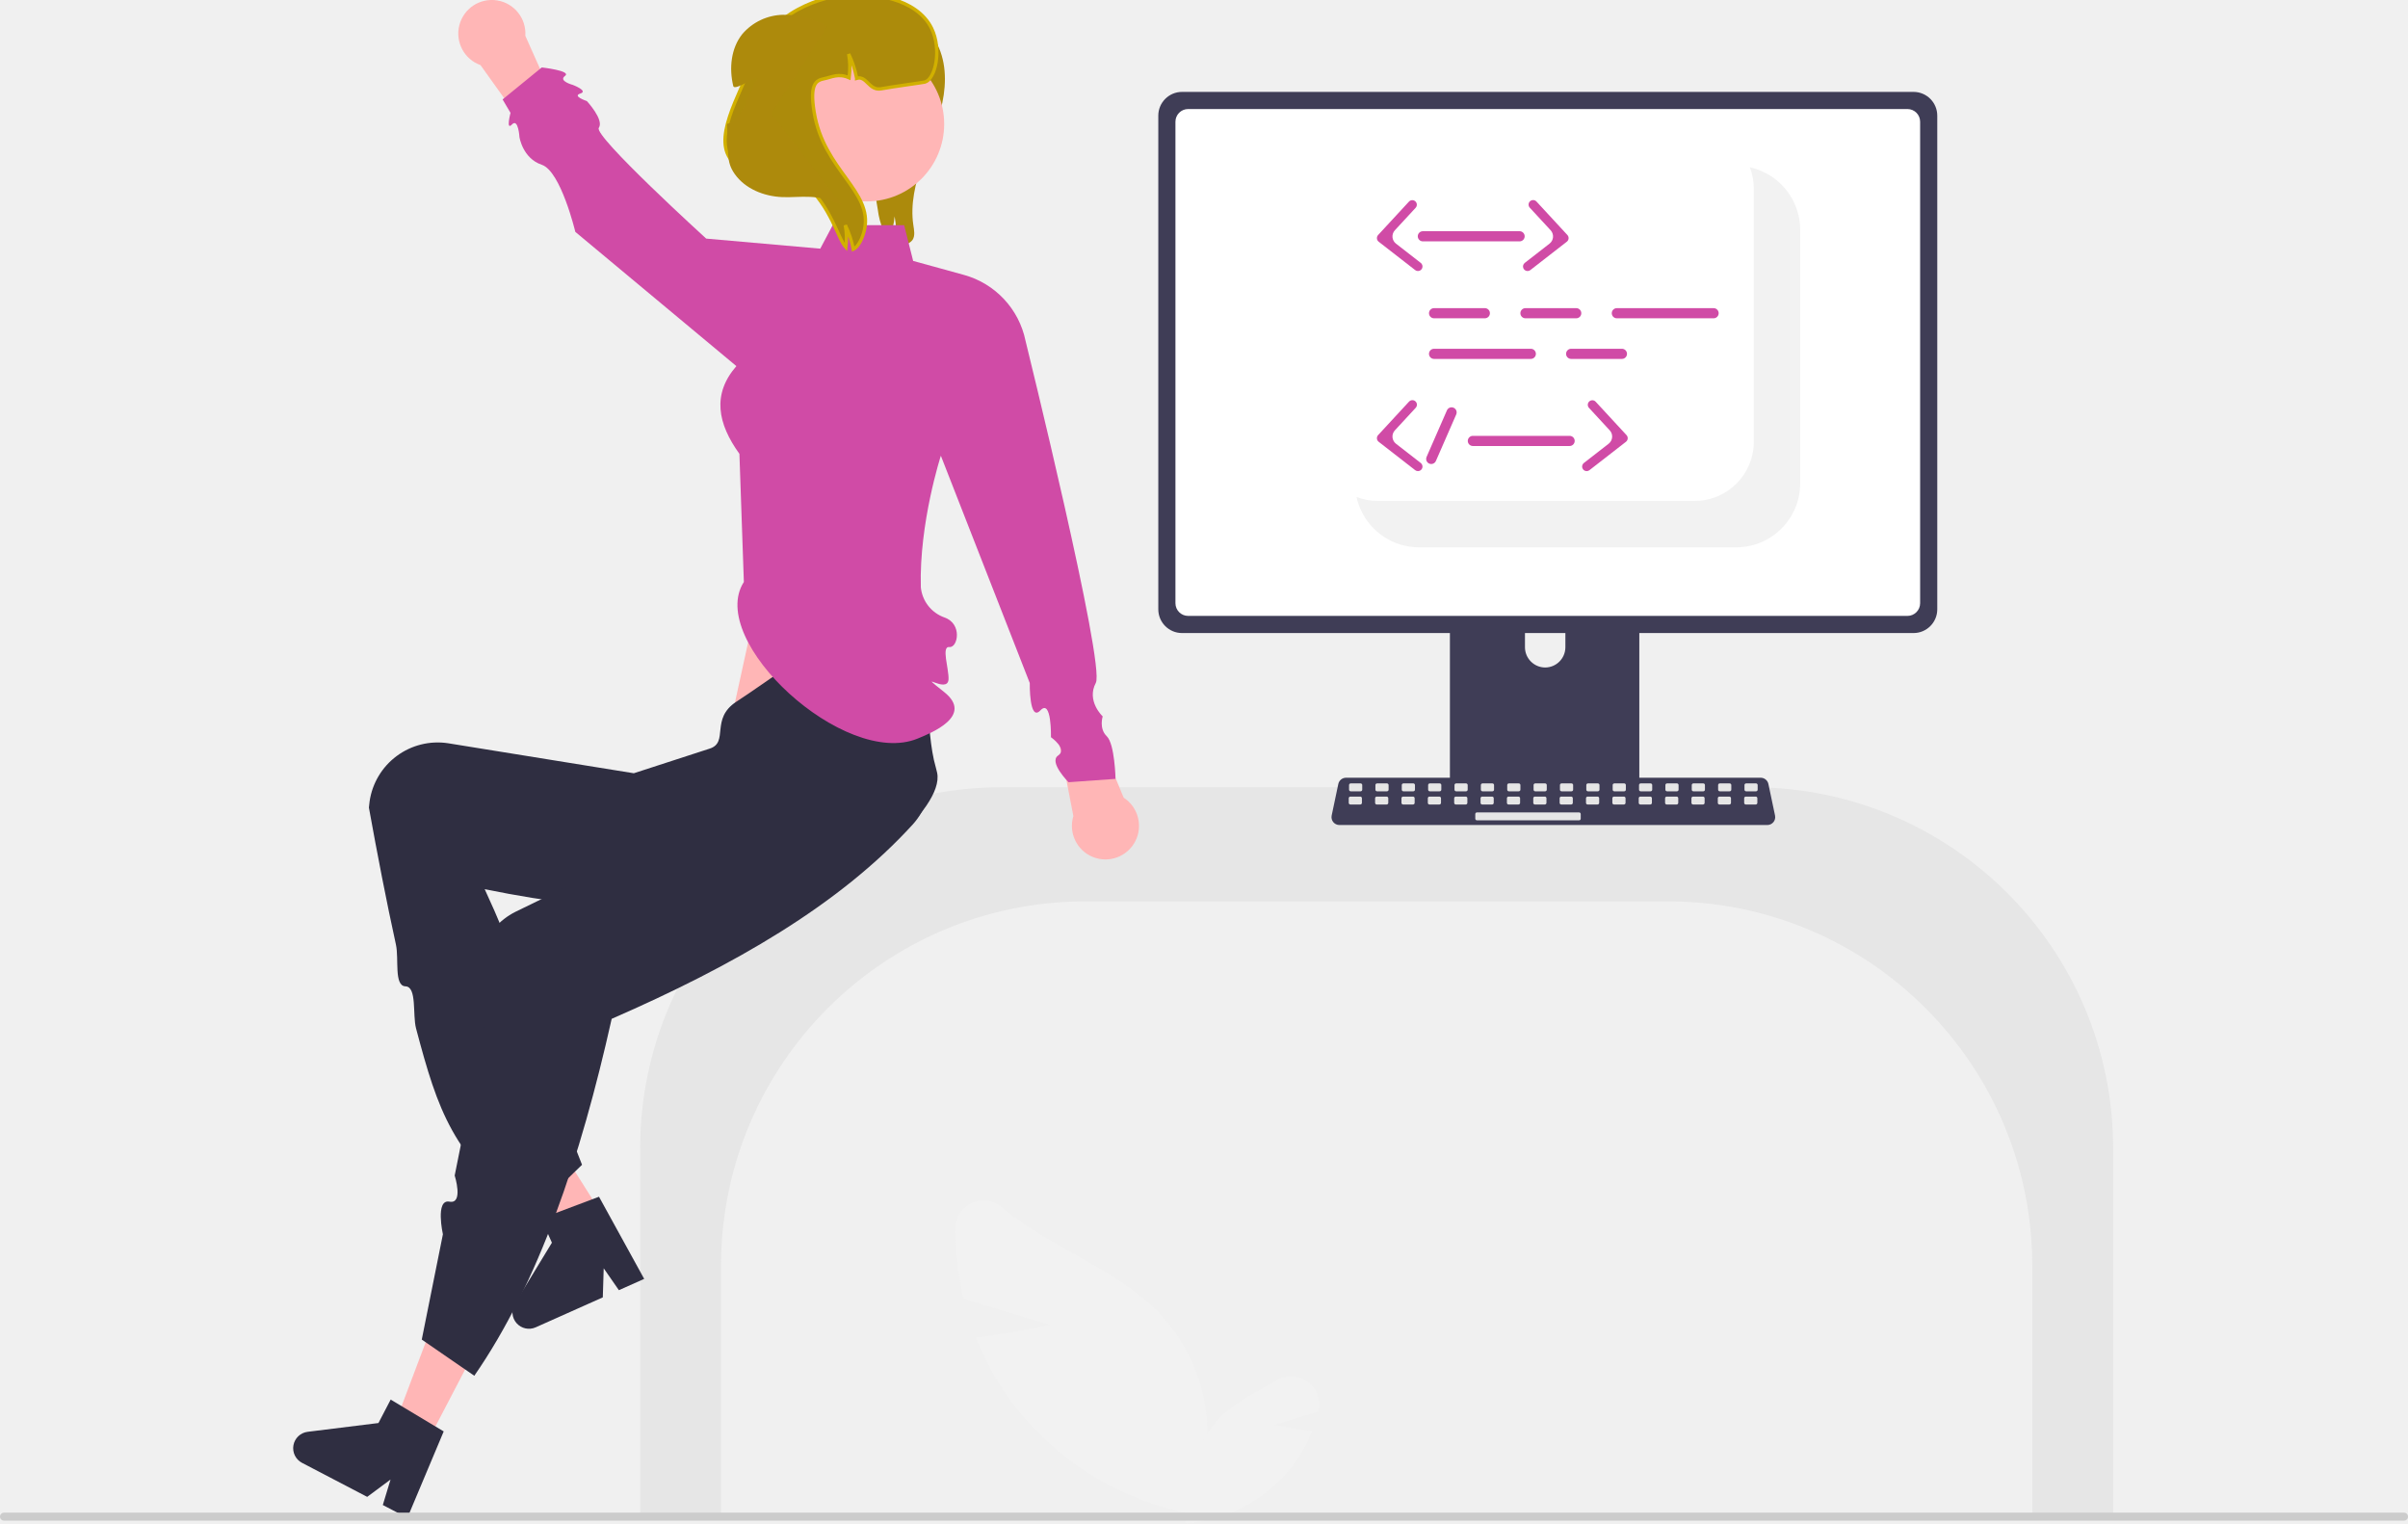
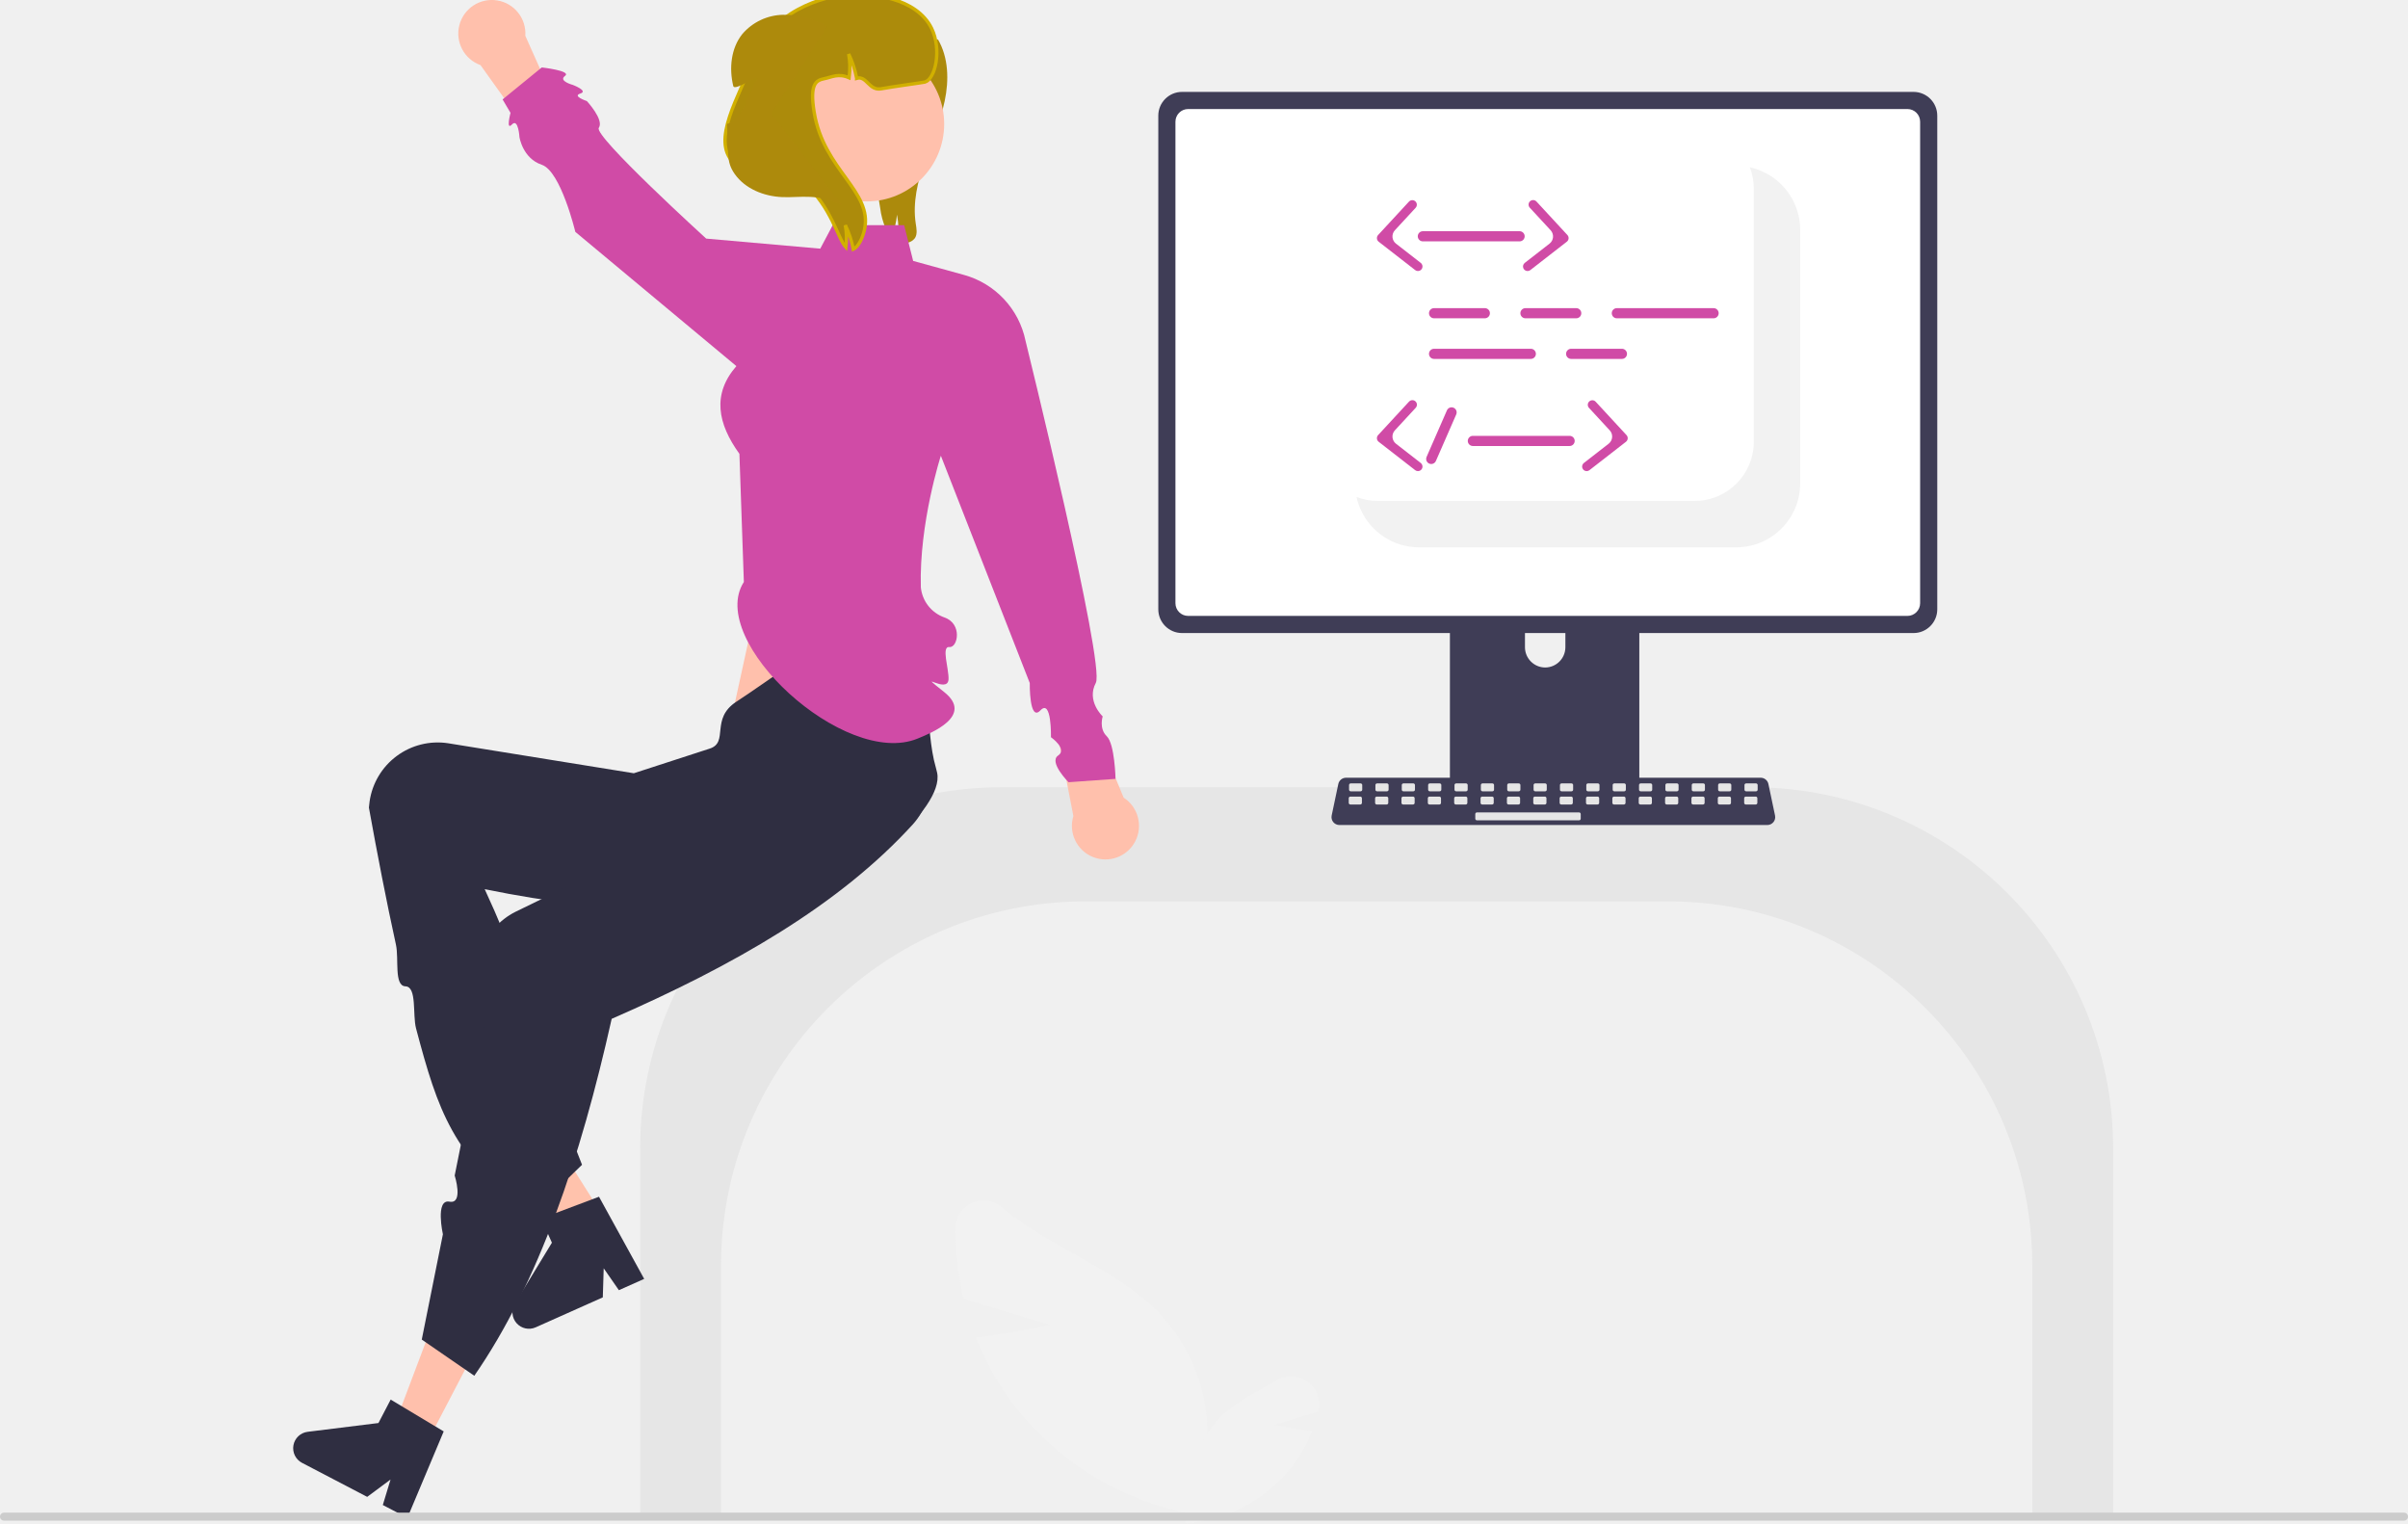
<svg xmlns="http://www.w3.org/2000/svg" data-name="Layer 1" width="717.67" height="453.964" viewBox="0 0 717.67 453.964" preserveAspectRatio="xMinYMin meet">
  <rect id="svgEditorBackground" x="0" y="0" width="717.67" height="453.964" style="fill:none;stroke:none" />
  <defs id="svgEditorDefs">
    <linearGradient gradientUnits="objectBoundingBox" id="lgrd2-fire" spreadMethod="pad" x1="0%" x2="100%" y1="0%" y2="0%">
      <stop offset="0%" style="stop-color:rgb(255,255,0);stop-opacity:1" />
      <stop offset="100%" style="stop-color:rgb(255,0,0);stop-opacity:1" />
    </linearGradient>
    <linearGradient gradientTransform="rotate(90)" gradientUnits="objectBoundingBox" id="lgrd3-a" spreadMethod="repeat" x1="10%" x2="20%" y1="20%" y2="20%">
      <stop offset="5%" stop-color="#babc91" stop-opacity="1" />
      <stop offset="50%" stop-color="#c8d591" stop-opacity="1" />
      <stop offset="90%" stop-color="#afd591" stop-opacity="1" />
    </linearGradient>
    <linearGradient gradientUnits="objectBoundingBox" id="lgrd2-b-reflect" spreadMethod="reflect" x1="0%" x2="10%" y1="0%" y2="10%">
      <stop offset="5%" stop-color="#babc91" stop-opacity="1" />
      <stop offset="95%" stop-color="#c8d591" stop-opacity="1" />
    </linearGradient>
    <linearGradient gradientUnits="objectBoundingBox" id="lgrd2-black-white" spreadMethod="pad" x1="0%" x2="100%" y1="0%" y2="100%">
      <stop offset="0%" stop-color="black" />
      <stop offset="100%" stop-color="white" />
    </linearGradient>
  </defs>
-   <path d="M527.601,309.438a3.827,3.827,0,0,1,-4.314,1.257a5.829,5.829,0,0,1,-.679,-.248a28.826,28.826,0,0,0,-.367,-7.989a21.362,21.362,0,0,1,-1.64,6.57a8.911,8.911,0,0,1,-1.76,-2.513a22.425,22.425,0,0,1,-1.603,-6.046c-1.204,-7.088,-2.393,-14.462,-.428,-21.389c2.879,-10.119,11.957,-17.393,15.749,-27.211l1.868,-1.677c3.198,5.445,3.339,12.212,2.036,18.387c-1.297,6.187,-3.909,11.994,-5.975,17.96s-3.613,12.313,-2.655,18.556C528.054,306.566,528.39,308.181,527.601,309.438Z" transform="translate(-255.6148 -237.9612)" style="fill:#AC8A0C" />
-   <polygon points="230.469 157.098 218.295 212.779 271.469 230.098 263.65 157.098 230.469 157.098" fill="#ffb6b6" />
+   <path d="M528.307,308.907a3.827,3.827,0,0,1,-4.314,1.257a5.829,5.829,0,0,1,-0.679,-0.248a28.826,28.826,0,0,0,-0.367,-7.989a21.362,21.362,0,0,1,-1.64,6.57a8.911,8.911,0,0,1,-1.76,-2.513a22.425,22.425,0,0,1,-1.603,-6.046c-1.204,-7.088,-2.393,-14.462,-0.428,-21.389c2.879,-10.119,11.957,-17.393,15.749,-27.211l1.868,-1.677c3.198,5.445,3.339,12.212,2.036,18.387c-1.297,6.187,-3.909,11.994,-5.975,17.96s-3.613,12.313,-2.655,18.556C528.76,306.035,529.096,307.651,528.307,308.907Z" transform="translate(-255.6148 -237.9612)" style="fill:#AC8A0C" />
+   <polygon points="230.469,157.098,218.295,212.779,271.469,230.098,263.65,157.098,230.469,157.098" style="fill:#FFC0AC;" />
  <path d="M861.314,690.559h24.096V580.09A107.653,107.653,0,0,0,777.879,472.559H553.94A107.653,107.653,0,0,0,446.41,580.09V690.559h24.096V615.09A108.654,108.654,0,0,1,579.036,506.559H752.783A108.654,108.654,0,0,1,861.314,615.09Z" transform="translate(-255.6148 -237.9612)" fill="#e6e6e6" />
  <path d="M568.509,632.767l-25.68-7.775a88.484,88.484,0,0,1-2.509-20.963,8.399,8.399,0,0,1,13.815-6.355c13.773,11.814,33.948,18.118,46.968,31.58a52.073,52.073,0,0,1,13.888,42.946l5.621,18.181a87.259,87.259,0,0,1-63.977-35.285,84.287,84.287,0,0,1-10.122-18.565C557.405,635.296,568.509,632.767,568.509,632.767Z" transform="translate(-255.6148 -237.9612)" fill="#f2f2f2" />
  <path d="M635.438,662.54l13.098-3.966q.025-.104.05-.209a8.409,8.409,0,0,0-12.483-9.094c-5.946,3.532-12.548,6.573-17.289,11.476a26.559,26.559,0,0,0-7.083,21.904l-2.867,9.273a44.505,44.505,0,0,0,32.63-17.996,42.989,42.989,0,0,0,5.162-9.469C641.101,663.83,635.438,662.54,635.438,662.54Z" transform="translate(-255.6148 -237.9612)" fill="#f2f2f2" />
  <path d="M741.463,391.091H690.458a2.721,2.721,0,0,0-2.717,2.724v80.574h56.447V393.815A2.723,2.723,0,0,0,741.463,391.091Zm-25.331,45.781a6.051,6.051,0,0,1-6.023-6.023v-9.293a6.023,6.023,0,0,1,12.046,0v9.293a6.051,6.051,0,0,1-6.023,6.023Z" transform="translate(-255.6148 -237.9612)" fill="#3f3d56" />
  <path d="M825.924,265.347H607.895a7.078,7.078,0,0,0,-7.066,7.066V419.54a7.073,7.073,0,0,0,7.066,7.066h218.029a7.073,7.073,0,0,0,7.066,-7.066V272.413A7.078,7.078,0,0,0,825.924,265.347Z" transform="translate(-255.6148 -237.9612)" fill="#3f3d56" />
  <path d="M824.104,270.45H609.717a3.787,3.787,0,0,0-3.779,3.787V417.718a3.786,3.786,0,0,0,3.779,3.779H824.104a3.786,3.786,0,0,0,3.779-3.779V274.237A3.787,3.787,0,0,0,824.104,270.45Z" transform="translate(-255.6148 -237.9612)" fill="#fff" />
  <path d="M687.565,471.812v7.774a1.523,1.523,0,0,0,1.52,1.52h53.758a1.527,1.527,0,0,0,1.52-1.52V471.812Z" transform="translate(-255.6148 -237.9612)" fill="#3f3d56" />
  <path d="M782.345,483.811H654.796a2.346,2.346,0,0,1-2.296-2.83l1.979-9.4a2.356,2.356,0,0,1,2.296-1.863H780.366a2.356,2.356,0,0,1,2.296,1.863l1.979,9.4a2.346,2.346,0,0,1-2.296,2.83Z" transform="translate(-255.6148 -237.9612)" fill="#3f3d56" />
  <rect x="402.066" y="233.45" width="3.928" height="2.357" rx="0.488" fill="#e6e6e6" />
  <rect x="409.923" y="233.45" width="3.928" height="2.357" rx="0.488" fill="#e6e6e6" />
  <rect x="417.779" y="233.45" width="3.928" height="2.357" rx="0.488" fill="#e6e6e6" />
  <rect x="425.636" y="233.45" width="3.928" height="2.357" rx="0.488" fill="#e6e6e6" />
  <rect x="433.493" y="233.45" width="3.928" height="2.357" rx="0.488" fill="#e6e6e6" />
  <rect x="441.35" y="233.45" width="3.928" height="2.357" rx="0.488" fill="#e6e6e6" />
  <rect x="449.207" y="233.45" width="3.928" height="2.357" rx="0.488" fill="#e6e6e6" />
  <rect x="457.063" y="233.45" width="3.928" height="2.357" rx="0.488" fill="#e6e6e6" />
  <rect x="464.92" y="233.45" width="3.928" height="2.357" rx="0.488" fill="#e6e6e6" />
  <rect x="472.777" y="233.45" width="3.928" height="2.357" rx="0.488" fill="#e6e6e6" />
  <rect x="480.634" y="233.45" width="3.928" height="2.357" rx="0.488" fill="#e6e6e6" />
  <rect x="488.49" y="233.45" width="3.928" height="2.357" rx="0.488" fill="#e6e6e6" />
  <rect x="496.347" y="233.45" width="3.928" height="2.357" rx="0.488" fill="#e6e6e6" />
  <rect x="504.204" y="233.45" width="3.928" height="2.357" rx="0.488" fill="#e6e6e6" />
  <rect x="512.061" y="233.45" width="3.928" height="2.357" rx="0.488" fill="#e6e6e6" />
  <rect x="519.917" y="233.45" width="3.928" height="2.357" rx="0.488" fill="#e6e6e6" />
  <rect x="401.973" y="237.378" width="3.928" height="2.357" rx="0.488" fill="#e6e6e6" />
  <rect x="409.83" y="237.378" width="3.928" height="2.357" rx="0.488" fill="#e6e6e6" />
  <rect x="417.687" y="237.378" width="3.928" height="2.357" rx="0.488" fill="#e6e6e6" />
  <rect x="425.543" y="237.378" width="3.928" height="2.357" rx="0.488" fill="#e6e6e6" />
  <rect x="433.4" y="237.378" width="3.928" height="2.357" rx="0.488" fill="#e6e6e6" />
  <rect x="441.257" y="237.378" width="3.928" height="2.357" rx="0.488" fill="#e6e6e6" />
  <rect x="449.114" y="237.378" width="3.928" height="2.357" rx="0.488" fill="#e6e6e6" />
  <rect x="456.97" y="237.378" width="3.928" height="2.357" rx="0.488" fill="#e6e6e6" />
  <rect x="464.827" y="237.378" width="3.928" height="2.357" rx="0.488" fill="#e6e6e6" />
  <rect x="472.684" y="237.378" width="3.928" height="2.357" rx="0.488" fill="#e6e6e6" />
  <rect x="480.541" y="237.378" width="3.928" height="2.357" rx="0.488" fill="#e6e6e6" />
  <rect x="488.398" y="237.378" width="3.928" height="2.357" rx="0.488" fill="#e6e6e6" />
  <rect x="496.254" y="237.378" width="3.928" height="2.357" rx="0.488" fill="#e6e6e6" />
  <rect x="504.111" y="237.378" width="3.928" height="2.357" rx="0.488" fill="#e6e6e6" />
  <rect x="511.968" y="237.378" width="3.928" height="2.357" rx="0.488" fill="#e6e6e6" />
  <rect x="519.825" y="237.378" width="3.928" height="2.357" rx="0.488" fill="#e6e6e6" />
  <rect x="439.686" y="242.092" width="31.427" height="2.357" rx="0.488" fill="#e6e6e6" />
  <path d="M792.138,306.469v75.52a19.073,19.073,0,0,1-19.07,19.07h-94.52a19.081,19.081,0,0,1-17.51-11.49,17.984,17.984,0,0,1-1.13-3.51,17.367,17.367,0,0,0,6.3,1.17h94.52a17.605,17.605,0,0,0,17.58-17.58v-75.52a17.368,17.368,0,0,0-1.17-6.3,17.988,17.988,0,0,1,3.51,1.13A19.081,19.081,0,0,1,792.138,306.469Z" transform="translate(-255.6148 -237.9612)" fill="#f2f2f2" />
-   <polygon points="183.897 368.973 174.522 374.778 146.903 340.828 160.739 332.262 183.897 368.973" fill="#ffb6b6" />
+   <polygon points="183.897 368.973 174.522 374.778 146.903 340.828 160.739 332.262 183.897 368.973" style="fill:#FFC2AC;" />
  <path d="M447.605,619.06l-7.541,3.367-4.524-6.519-.269,8.659-20.001,8.929a4.924,4.924,0,0,1-6.214-7.056l11.048-18.162-3.213-7.198,17.248-6.497Z" transform="translate(-255.6148 -237.9612)" fill="#2f2e41" />
  <path d="M413.25,600.403l15.834-15.344c-11.764-29.029-12.704-47.022-29.012-82.131,38.693,7.914,66.356,7.433,98.356.337,10.833-2.365,38.786-23.956,36.487-35.027q-.161-.776-.381-1.538c-3.435-11.711-1.016-29.646-8.451-42.642-13.755-5.186-34.653,12.326-51,23-7.883,5.147-2.112,12.161-8,14l-22.569,7.326-55.373-8.943a20.511,20.511,0,0,0-23.376,17.359q-.141.902-.204,1.813c2.548,14.103,5.204,27.837,8.063,40.873.923,4.208-.635,12.275,2.836,12.395s2.073,8.464,3.154,12.543C386.269,569.54,390.477,581.694,413.25,600.403Z" transform="translate(-255.6148 -237.9612)" fill="#2f2e41" />
-   <polygon points="127.329 429.745 117.562 424.647 133.015 383.711 147.43 391.235 127.329 429.745" fill="#ffb6b6" />
-   <path d="M381.316,637.145l15.661,10.783c19.195-27.76,31.658-64.854,40.939-106.36,36.139-15.765,67.761-33.801,89.796-57.993a20.915,20.915,0,0,0-1.209-29.095q-.578-.542-1.196-1.039c-9.545-7.603-30.743-3.228-44.292-9.583l-24.204,33.5,2.782,7.803-8.42,4.099-7.109,3.461-8.138,3.962L409.248,509.669a20.484,20.484,0,0,0-9.089,27.629q.404.818.878,1.6l-9.908,49.36s2.726,8.593-1.563,7.789-1.952,9.725-1.952,9.725Z" transform="translate(-255.6148 -237.9612)" fill="#2f2e41" />
+   <polygon points="127.329 429.745 117.562 424.647 133.015 383.711 147.43 391.235 127.329 429.745" style="fill:#FFC0AC;" />
+   <path d="M381.316,637.145l15.661,10.783c19.195,-27.76,31.658,-64.854,40.939,-106.36c36.139,-15.765,67.761,-33.801,89.796,-57.993a20.915,20.915,0,0,0,-1.209,-29.095q-.578,-.542,-1.196,-1.039c-9.545,-7.603,-30.743,-3.228,-44.292,-9.583l-24.204,33.5l2.782,7.803l-8.42,4.099l-7.109,3.461l-8.138,3.962L409.248,509.669a20.484,20.484,0,0,0,-9.089,27.629q.404,.818,.878,1.6l-9.908,49.36s2.726,8.593,-1.563,7.789s-1.952,9.725,-1.952,9.725Z" transform="translate(-255.6148 -237.9612)" fill="#2f2e41" />
  <path d="M377.029,690.267l-7.321-3.821,2.301-7.594-6.955,5.165-19.418-10.135a4.924,4.924,0,0,1,1.673-9.252l21.096-2.616,3.647-6.988,15.802,9.486Z" transform="translate(-255.6148 -237.9612)" fill="#2f2e41" />
-   <path d="M590.506,475.665l-11.423-27.606-9,5,5.435,28.082a10.001,10.001,0,1,0,14.988-5.476Z" transform="translate(-255.6148 -237.9612)" fill="#ffb6b6" />
-   <path d="M398.823,257.368l17.381,24.3l7.633,-6.909L412.18,248.638a10.001,10.001,0,1,0,-13.357,8.73Z" transform="translate(-255.6148 -237.9612)" fill="#ffb6b6" />
+   <path d="M590.506,475.665l-11.423,-27.606l-9,5l5.435,28.082a10.001,10.001,0,1,0,14.988,-5.476Z" transform="translate(-255.6148 -237.9612)" style="fill:#FFC0AC;" />
+   <path d="M398.823,257.368l17.381,24.3l7.633,-6.909L412.18,248.638a10.001,10.001,0,1,0,-13.357,8.73Z" transform="translate(-255.6148 -237.9612)" style="fill:#FFC0AC;" />
  <path d="M477.312,411.382c-11.274,17.486,30.028,55.586,51.772,46.677c3.807,-1.56,16.904,-6.713,7.952,-13.856s1.038,.851,1.274,-3.799c.158,-3.109,-2.249,-9.929,.262,-9.637s3.953,-6.971,-1.517,-8.822a10.618,10.618,0,0,1,-7,-9c-.523,-19.167,5.968,-39.177,5.968,-39.177l26.498,67.735s-.196,11.719,3.183,8.137s3.133,8.009,3.133,8.009s5.025,3.507,2.135,5.458s3.111,7.952,3.111,7.952l14,-1s-.219,-10.4,-2.61,-12.7s-1.216,-5.919,-1.216,-5.919s-4.928,-4.584,-2.051,-9.983s-20.951,-101.961,-20.951,-101.961a25.72,25.72,0,0,0,-18.366,-19.62l-15.121,-4.163l-2.685,-10.653H503.792l-3.709,7l-34,-3s-33.643,-30.61,-32,-33s-3.573,-7.986,-3.573,-7.986s-4.454,-1.458,-1.941,-2.236s-2.237,-2.578,-2.237,-2.578s-4.4,-1.156,-2.325,-2.678s-6.925,-2.522,-6.925,-2.522l-11.677,9.528l2.36,4.002s-1.439,5.449,.439,3.46s2.232,3.784,2.232,3.784s.959,6.322,6.646,8.227s10,20,10,20l48,40c-7.311,8.391,-5.571,17.166,.906,26.142Z" transform="translate(-255.6148 -237.9612)" fill="#d04ba6" />
-   <circle cx="258.343" cy="36.964" r="23.056" fill="#ffb6b6" />
+   <circle cx="258.343" cy="36.964" r="23.056" style="fill:#FFC0AC;" />
  <path d="M531.261,262.413c-0.59,0.17,-9.25,1.3,-13,2c-3.68,0.69,-4.32,-4,-7.33,-3.12a0.127,0.127,0,0,0,-0.01,-0.06a28.344,28.344,0,0,0,-2.37,-7.17a21.178,21.178,0,0,1,0.17,6.6a0.984,0.984,0,0,1,-0.02,0.17c-0.01,0.1,-0.03,0.19,-0.04,0.29c-3.18,-1.4,-5.2,-0.15,-7.4,0.29c-2.46,0.49,-4.38,1.57,-3,10c2.83,17.34,17.55,23.53,15,35c-0.5,2.27,-1.76,5.11,-3.34,5.82a28.344,28.344,0,0,0,-2.37,-7.17a21.178,21.178,0,0,1,0.17,6.6c-2.45,-2.65,-4.22,-11.91,-12.46,-19.25c-2.03,-1.8,-12.2,-12.48,-13.42,-15a32.136,32.136,0,0,1,0.54,6.11a29.416,29.416,0,0,1,-0.28,4.1a1.151,1.151,0,0,1,-0.03,0.26c-0.01,0.16,-0.04,0.3,-0.06,0.45c-0.02,0.17,-0.05,0.33,-0.08,0.5c-3.33,-0.48,-6.28,-1.06,-7.67,-2.42c-6.76,-6.58,1.49,-19.4,6,-31c6.45,-16.61,25.18,-18.82,27,-19c8.02,-0.81,21.57,0.91,26,10C536.361,252.783,534.381,261.513,531.261,262.413Z" transform="translate(-255.6148 -237.9612)" style="fill:#AC8B0B;stroke:#D1B000" />
  <path d="M485.468,271.808l16.701,-25.98a25.612,25.612,0,0,0,-13.188,-3.46a16.419,16.419,0,0,0,-12.109,5.711c-3.411,4.239,-3.996,10.232,-2.718,15.521c0.441,1.827,8.846,-4.6,6.846,-1.6c-1.642,2.349,-4.327,12.222,-8.708,12.881c0.505,8.533,-0.356,11.181,2.299,14.939c3.139,4.444,8.74,6.654,14.177,6.878s10.788,-1.282,18.071,2.657Z" transform="translate(-255.6148 -237.9612)" style="fill-opacity:1;fill:rgb(173,138,12)" />
  <path d="M255.615,689.912a1.186,1.186,0,0,0,1.183,1.19H972.095a1.19,1.19,0,0,0,0-2.38h-715.29a1.186,1.186,0,0,0-1.19,1.183Z" transform="translate(-255.6148 -237.9612)" fill="#ccc" />
  <path d="M698.15,332.811H683.017a1.513,1.513,0,0,1,0-3.026h15.132a1.513,1.513,0,0,1,0,3.026Z" transform="translate(-255.6148 -237.9612)" fill="#d04ba6" />
  <path d="M725.387,332.811H710.255a1.513,1.513,0,1,1,0-3.026h15.132a1.513,1.513,0,1,1,0,3.026Z" transform="translate(-255.6148 -237.9612)" fill="#d04ba6" />
  <path d="M739.006,344.916H723.874a1.513,1.513,0,1,1,0-3.026h15.132a1.513,1.513,0,1,1,0,3.026Z" transform="translate(-255.6148 -237.9612)" fill="#d04ba6" />
  <path d="M711.852,344.916H683.017a1.513,1.513,0,0,1,0-3.026H711.852a1.513,1.513,0,0,1,0,3.026Z" transform="translate(-255.6148 -237.9612)" fill="#d04ba6" />
  <path d="M766.327,332.811H737.493a1.513,1.513,0,0,1,0-3.026h28.834a1.513,1.513,0,1,1,0,3.026Z" transform="translate(-255.6148 -237.9612)" fill="#d04ba6" />
  <path d="M708.509,309.887H679.675a1.513,1.513,0,1,1,0-3.026h28.834a1.513,1.513,0,1,1,0,3.026Z" transform="translate(-255.6148 -237.9612)" fill="#d04ba6" />
  <path d="M710.88,318.727a1.355,1.355,0,0,1-.832-2.425l7.383-5.739a2.714,2.714,0,0,0,.328-3.984l-6.199-6.711a1.355,1.355,0,1,1,1.99-1.839l9.205,9.965a1.355,1.355,0,0,1-.163,1.99l-10.881,8.458A1.351,1.351,0,0,1,710.88,318.727Z" transform="translate(-255.6148 -237.9612)" fill="#d04ba6" />
  <path d="M678.216,318.727a1.355,1.355,0,0,0,.832-2.425l-7.383-5.739a2.714,2.714,0,0,1-.328-3.984l6.199-6.711a1.355,1.355,0,0,0-1.99-1.839l-9.205,9.965a1.355,1.355,0,0,0,.163,1.99l10.881,8.458A1.351,1.351,0,0,0,678.216,318.727Z" transform="translate(-255.6148 -237.9612)" fill="#d04ba6" />
  <path d="M723.416,370.867H694.581a1.513,1.513,0,0,1,0-3.026h28.834a1.513,1.513,0,0,1,0,3.026Z" transform="translate(-255.6148 -237.9612)" fill="#d04ba6" />
  <path d="M728.497,378.352a1.355,1.355,0,0,1-.832-2.425l7.383-5.739a2.714,2.714,0,0,0,.328-3.984l-6.199-6.711a1.355,1.355,0,0,1,1.99-1.839l9.205,9.965a1.355,1.355,0,0,1-.163,1.99l-10.881,8.458A1.351,1.351,0,0,1,728.497,378.352Z" transform="translate(-255.6148 -237.9612)" fill="#d04ba6" />
  <path d="M678.216,378.352a1.355,1.355,0,0,0,.832-2.425l-7.383-5.739a2.714,2.714,0,0,1-.328-3.984l6.199-6.711a1.355,1.355,0,1,0-1.99-1.839l-9.205,9.965a1.355,1.355,0,0,0,.163,1.99l10.881,8.458A1.351,1.351,0,0,0,678.216,378.352Z" transform="translate(-255.6148 -237.9612)" fill="#d04ba6" />
  <path d="M680.789,374.113l6.061-13.865a1.513,1.513,0,0,1,2.773,1.212l-6.061,13.865a1.513,1.513,0,1,1-2.773-1.212Z" transform="translate(-255.6148 -237.9612)" fill="#d04ba6" />
</svg>
